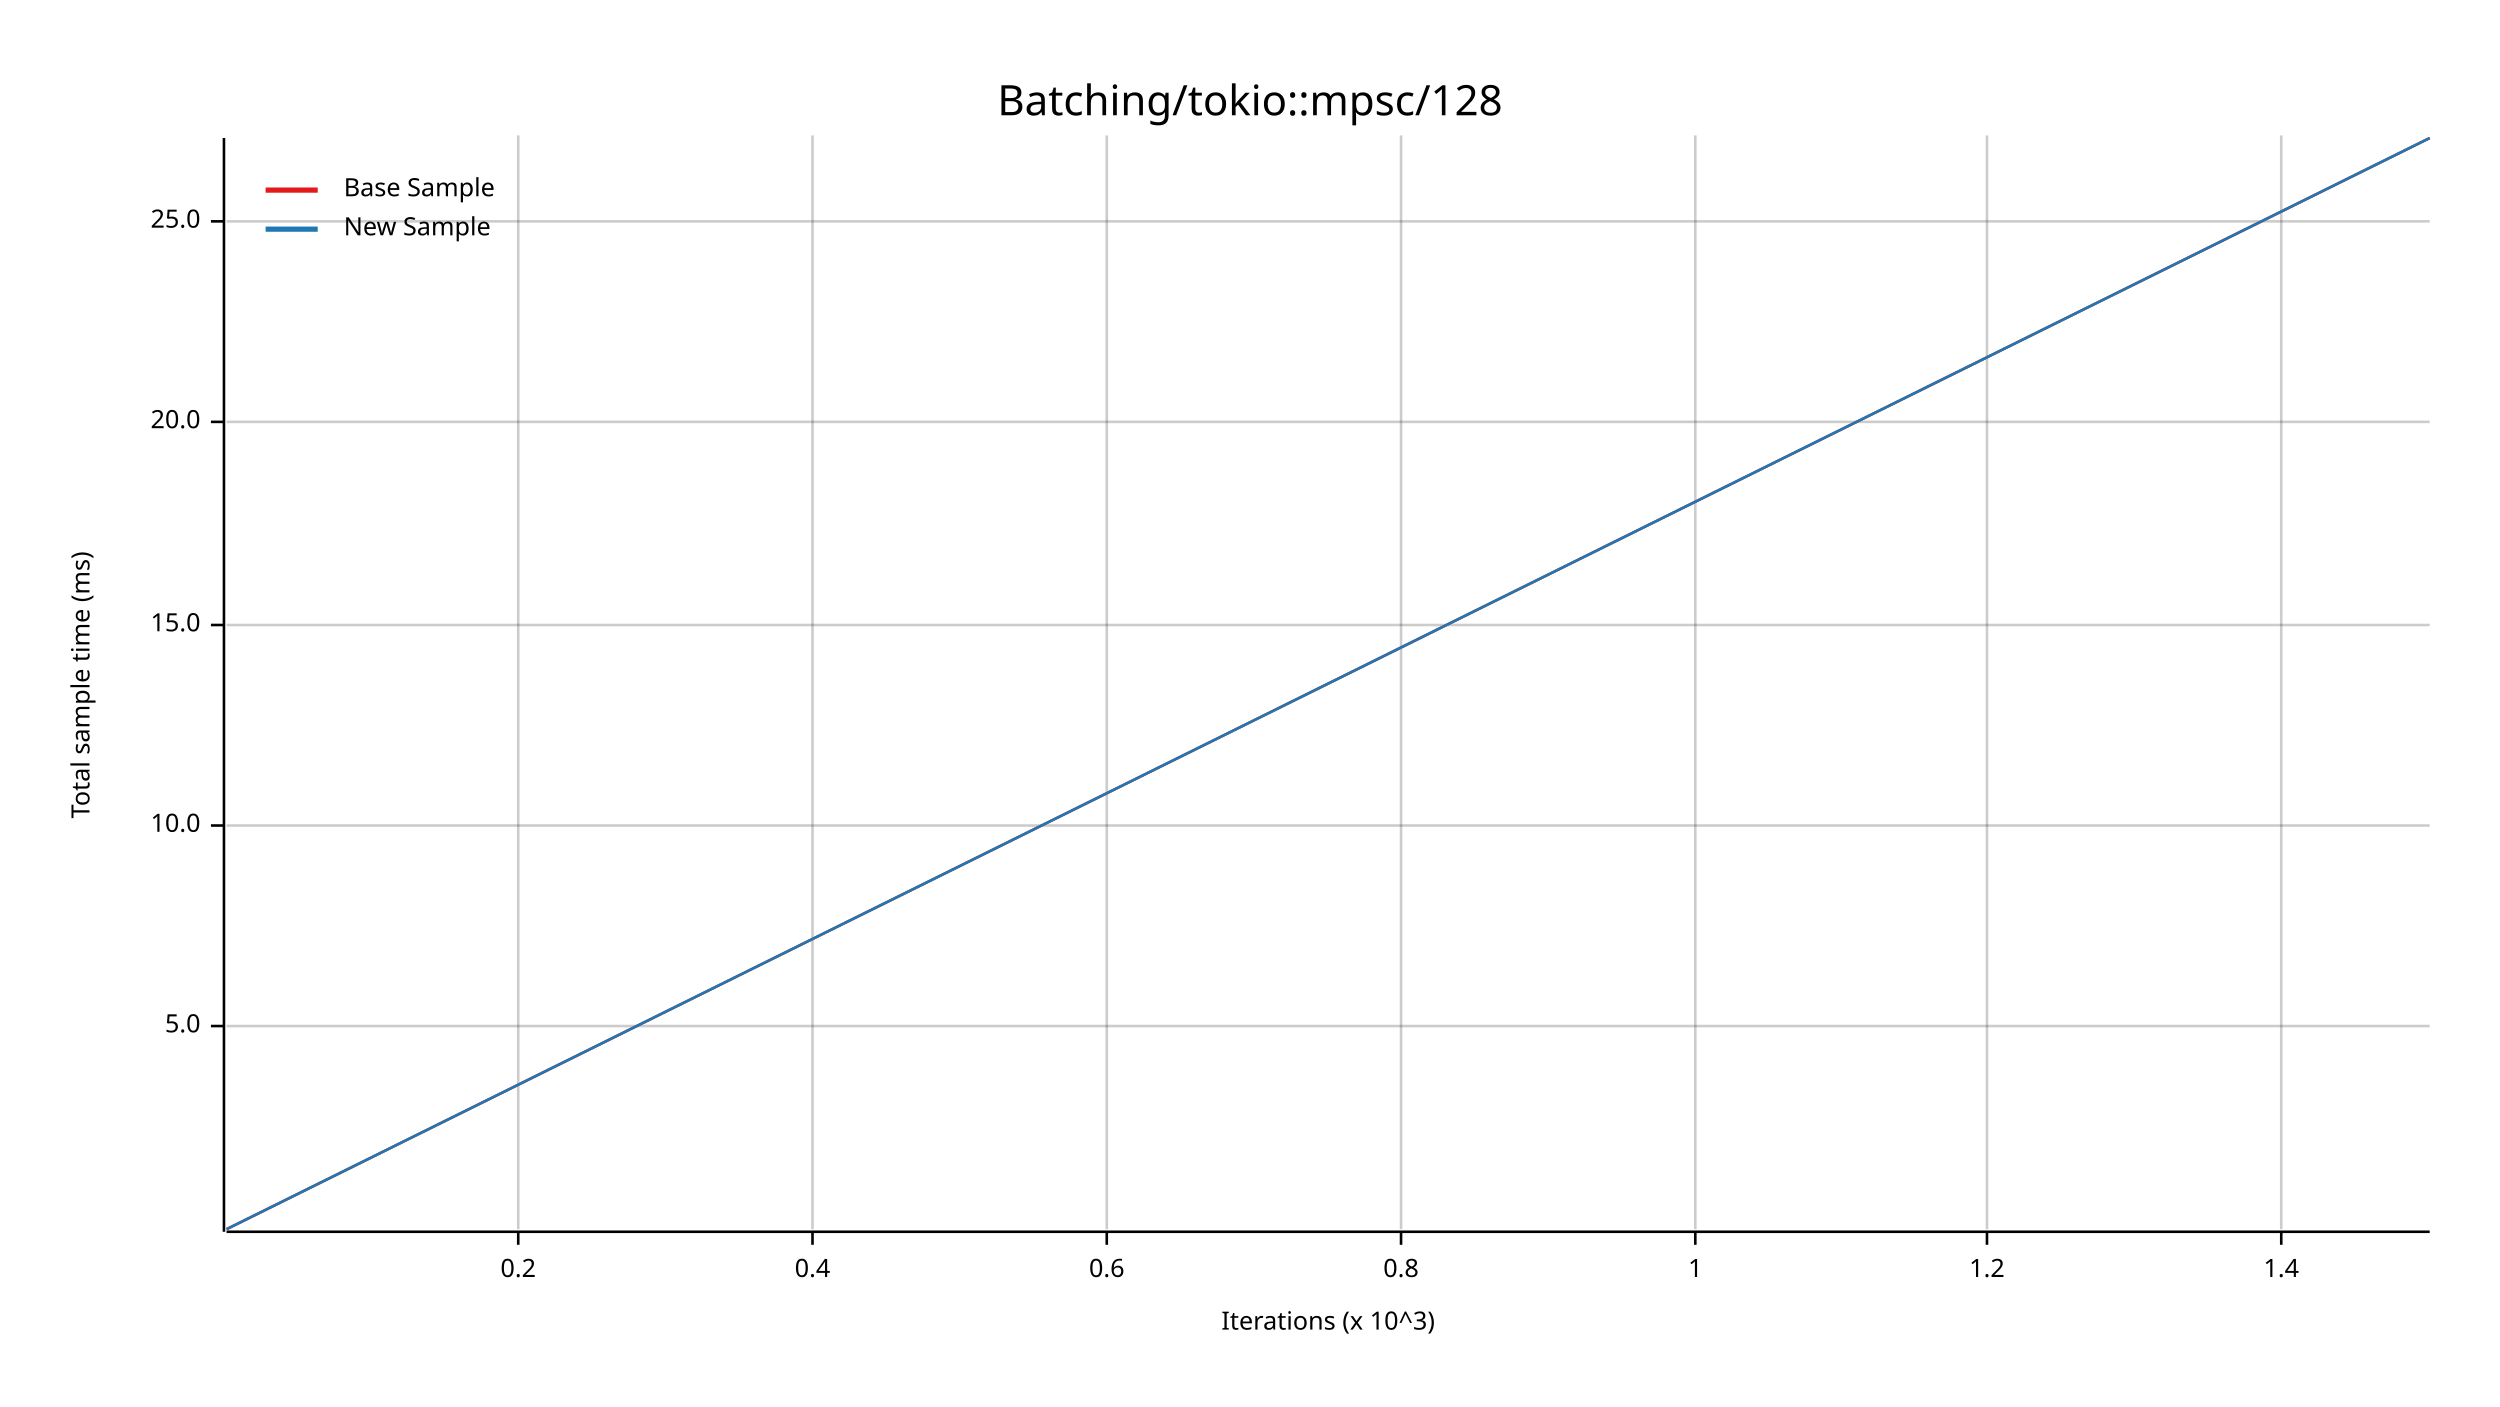
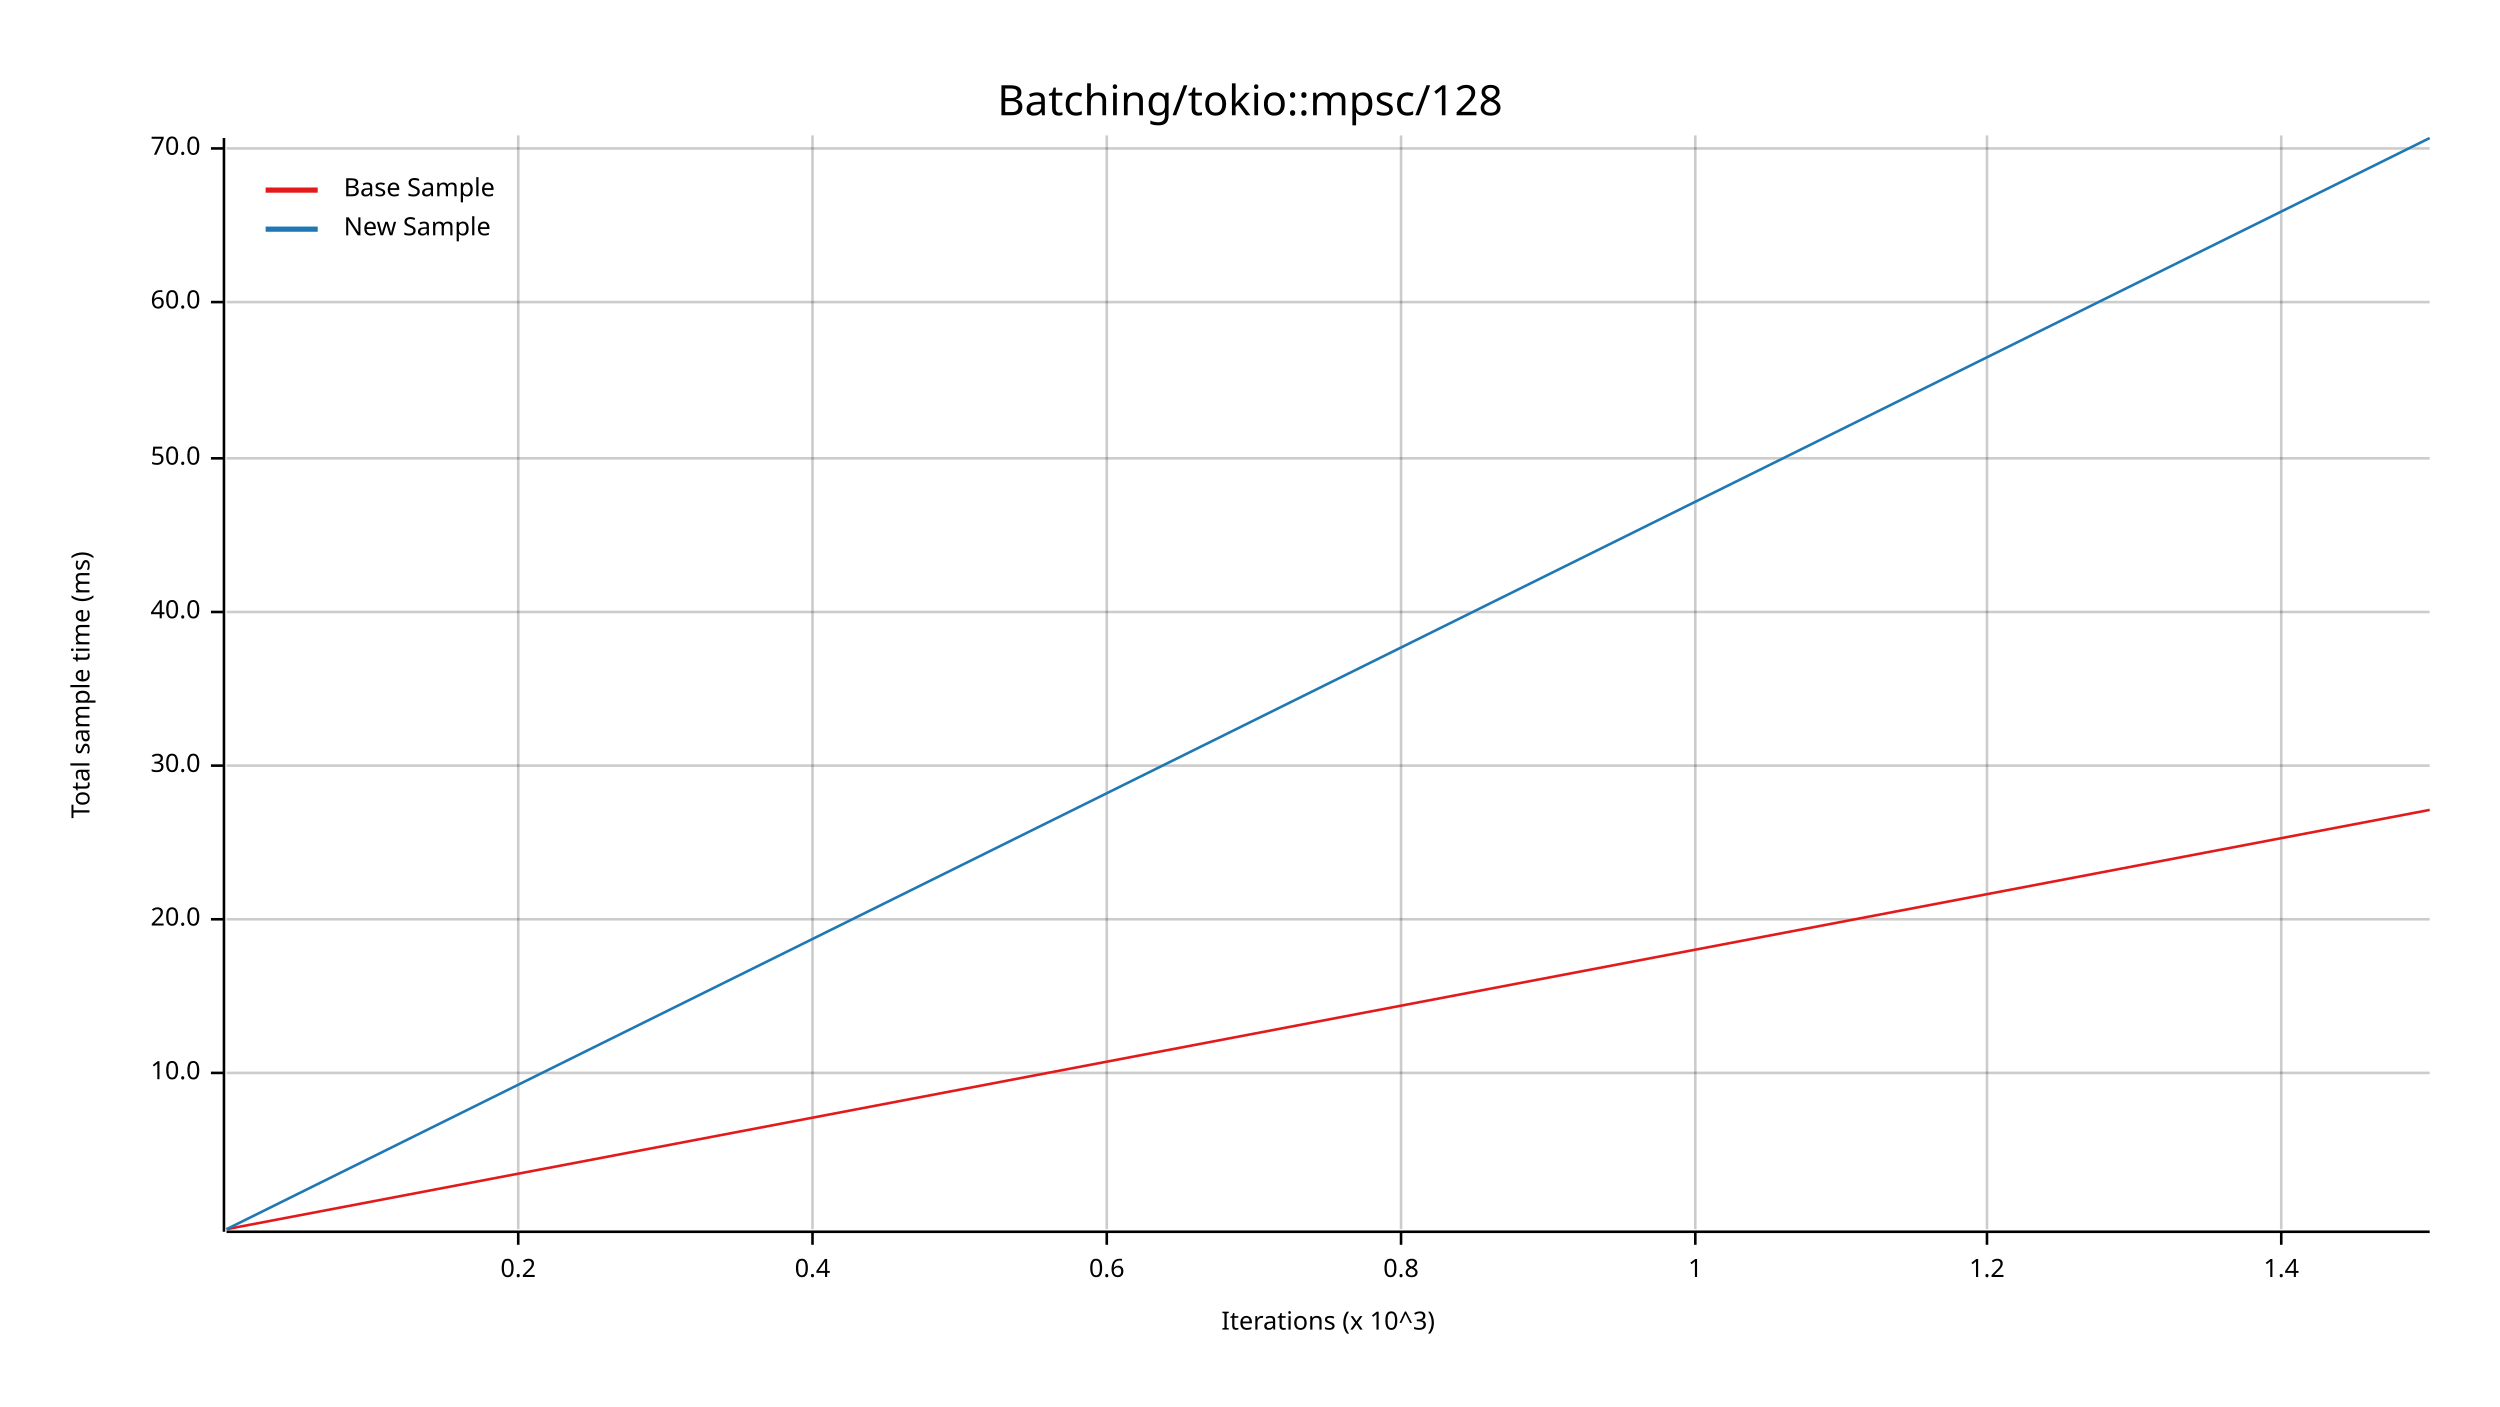
<svg xmlns="http://www.w3.org/2000/svg" width="960" height="540" viewBox="0 0 960 540">
  <text x="480" y="32" dy="0.76em" text-anchor="middle" font-family="sans-serif" font-size="16.129" opacity="1" fill="#000000">
Batching/tokio::mpsc/128
</text>
  <text x="27" y="263" dy="0.76em" text-anchor="middle" font-family="sans-serif" font-size="9.677" opacity="1" fill="#000000" transform="rotate(270, 27, 263)">
Total sample time (ms)
</text>
  <text x="510" y="513" dy="-0.5ex" text-anchor="middle" font-family="sans-serif" font-size="9.677" opacity="1" fill="#000000">
Iterations (x 10^3)
</text>
  <line opacity="0.2" stroke="#000000" stroke-width="1" x1="199" y1="472" x2="199" y2="52" />
  <line opacity="0.2" stroke="#000000" stroke-width="1" x1="312" y1="472" x2="312" y2="52" />
  <line opacity="0.2" stroke="#000000" stroke-width="1" x1="425" y1="472" x2="425" y2="52" />
  <line opacity="0.2" stroke="#000000" stroke-width="1" x1="538" y1="472" x2="538" y2="52" />
  <line opacity="0.2" stroke="#000000" stroke-width="1" x1="651" y1="472" x2="651" y2="52" />
  <line opacity="0.2" stroke="#000000" stroke-width="1" x1="763" y1="472" x2="763" y2="52" />
  <line opacity="0.2" stroke="#000000" stroke-width="1" x1="876" y1="472" x2="876" y2="52" />
-   <line opacity="0.2" stroke="#000000" stroke-width="1" x1="87" y1="394" x2="933" y2="394" />
-   <line opacity="0.2" stroke="#000000" stroke-width="1" x1="87" y1="317" x2="933" y2="317" />
-   <line opacity="0.2" stroke="#000000" stroke-width="1" x1="87" y1="240" x2="933" y2="240" />
-   <line opacity="0.2" stroke="#000000" stroke-width="1" x1="87" y1="162" x2="933" y2="162" />
-   <line opacity="0.2" stroke="#000000" stroke-width="1" x1="87" y1="85" x2="933" y2="85" />
+   <line opacity="0.2" stroke="#000000" stroke-width="1" x1="87" y1="412" x2="933" y2="412" />
+   <line opacity="0.2" stroke="#000000" stroke-width="1" x1="87" y1="353" x2="933" y2="353" />
+   <line opacity="0.2" stroke="#000000" stroke-width="1" x1="87" y1="294" x2="933" y2="294" />
+   <line opacity="0.2" stroke="#000000" stroke-width="1" x1="87" y1="235" x2="933" y2="235" />
+   <line opacity="0.2" stroke="#000000" stroke-width="1" x1="87" y1="176" x2="933" y2="176" />
+   <line opacity="0.2" stroke="#000000" stroke-width="1" x1="87" y1="116" x2="933" y2="116" />
+   <line opacity="0.2" stroke="#000000" stroke-width="1" x1="87" y1="57" x2="933" y2="57" />
  <polyline fill="none" opacity="1" stroke="#000000" stroke-width="1" points="86,53 86,473 " />
-   <text x="77" y="394" dy="0.5ex" text-anchor="end" font-family="sans-serif" font-size="9.677" opacity="1" fill="#000000">
- 5.0
- </text>
-   <polyline fill="none" opacity="1" stroke="#000000" stroke-width="1" points="81,394 86,394 " />
-   <text x="77" y="317" dy="0.5ex" text-anchor="end" font-family="sans-serif" font-size="9.677" opacity="1" fill="#000000">
+   <text x="77" y="412" dy="0.5ex" text-anchor="end" font-family="sans-serif" font-size="9.677" opacity="1" fill="#000000">
10.0
</text>
-   <polyline fill="none" opacity="1" stroke="#000000" stroke-width="1" points="81,317 86,317 " />
-   <text x="77" y="240" dy="0.5ex" text-anchor="end" font-family="sans-serif" font-size="9.677" opacity="1" fill="#000000">
- 15.0
- </text>
-   <polyline fill="none" opacity="1" stroke="#000000" stroke-width="1" points="81,240 86,240 " />
-   <text x="77" y="162" dy="0.5ex" text-anchor="end" font-family="sans-serif" font-size="9.677" opacity="1" fill="#000000">
+   <polyline fill="none" opacity="1" stroke="#000000" stroke-width="1" points="81,412 86,412 " />
+   <text x="77" y="353" dy="0.5ex" text-anchor="end" font-family="sans-serif" font-size="9.677" opacity="1" fill="#000000">
20.0
</text>
-   <polyline fill="none" opacity="1" stroke="#000000" stroke-width="1" points="81,162 86,162 " />
-   <text x="77" y="85" dy="0.5ex" text-anchor="end" font-family="sans-serif" font-size="9.677" opacity="1" fill="#000000">
- 25.0
+   <polyline fill="none" opacity="1" stroke="#000000" stroke-width="1" points="81,353 86,353 " />
+   <text x="77" y="294" dy="0.5ex" text-anchor="end" font-family="sans-serif" font-size="9.677" opacity="1" fill="#000000">
+ 30.0
</text>
-   <polyline fill="none" opacity="1" stroke="#000000" stroke-width="1" points="81,85 86,85 " />
+   <polyline fill="none" opacity="1" stroke="#000000" stroke-width="1" points="81,294 86,294 " />
+   <text x="77" y="235" dy="0.5ex" text-anchor="end" font-family="sans-serif" font-size="9.677" opacity="1" fill="#000000">
+ 40.0
+ </text>
+   <polyline fill="none" opacity="1" stroke="#000000" stroke-width="1" points="81,235 86,235 " />
+   <text x="77" y="176" dy="0.5ex" text-anchor="end" font-family="sans-serif" font-size="9.677" opacity="1" fill="#000000">
+ 50.0
+ </text>
+   <polyline fill="none" opacity="1" stroke="#000000" stroke-width="1" points="81,176 86,176 " />
+   <text x="77" y="116" dy="0.5ex" text-anchor="end" font-family="sans-serif" font-size="9.677" opacity="1" fill="#000000">
+ 60.0
+ </text>
+   <polyline fill="none" opacity="1" stroke="#000000" stroke-width="1" points="81,116 86,116 " />
+   <text x="77" y="57" dy="0.5ex" text-anchor="end" font-family="sans-serif" font-size="9.677" opacity="1" fill="#000000">
+ 70.0
+ </text>
+   <polyline fill="none" opacity="1" stroke="#000000" stroke-width="1" points="81,57 86,57 " />
  <polyline fill="none" opacity="1" stroke="#000000" stroke-width="1" points="87,473 933,473 " />
  <text x="199" y="483" dy="0.76em" text-anchor="middle" font-family="sans-serif" font-size="9.677" opacity="1" fill="#000000">
0.2
</text>
  <polyline fill="none" opacity="1" stroke="#000000" stroke-width="1" points="199,473 199,478 " />
  <text x="312" y="483" dy="0.76em" text-anchor="middle" font-family="sans-serif" font-size="9.677" opacity="1" fill="#000000">
0.4
</text>
  <polyline fill="none" opacity="1" stroke="#000000" stroke-width="1" points="312,473 312,478 " />
  <text x="425" y="483" dy="0.76em" text-anchor="middle" font-family="sans-serif" font-size="9.677" opacity="1" fill="#000000">
0.6
</text>
  <polyline fill="none" opacity="1" stroke="#000000" stroke-width="1" points="425,473 425,478 " />
  <text x="538" y="483" dy="0.76em" text-anchor="middle" font-family="sans-serif" font-size="9.677" opacity="1" fill="#000000">
0.8
</text>
  <polyline fill="none" opacity="1" stroke="#000000" stroke-width="1" points="538,473 538,478 " />
  <text x="651" y="483" dy="0.76em" text-anchor="middle" font-family="sans-serif" font-size="9.677" opacity="1" fill="#000000">
1
</text>
  <polyline fill="none" opacity="1" stroke="#000000" stroke-width="1" points="651,473 651,478 " />
  <text x="763" y="483" dy="0.76em" text-anchor="middle" font-family="sans-serif" font-size="9.677" opacity="1" fill="#000000">
1.2
</text>
  <polyline fill="none" opacity="1" stroke="#000000" stroke-width="1" points="763,473 763,478 " />
  <text x="876" y="483" dy="0.76em" text-anchor="middle" font-family="sans-serif" font-size="9.677" opacity="1" fill="#000000">
1.4
</text>
  <polyline fill="none" opacity="1" stroke="#000000" stroke-width="1" points="876,473 876,478 " />
-   <polyline fill="none" opacity="1" stroke="#E31A1C" stroke-width="1" points="87,472 933,53 " />
-   <polygon opacity="0.25" fill="#E31A1C" points="87,472 933,53 933,53 " />
+   <polyline fill="none" opacity="1" stroke="#E31A1C" stroke-width="1" points="87,472 933,311 " />
+   <polygon opacity="0.25" fill="#E31A1C" points="87,472 933,311 933,311 " />
  <polyline fill="none" opacity="1" stroke="#1F78B4" stroke-width="1" points="87,472 933,53 " />
  <polygon opacity="0.25" fill="#1F78B4" points="87,472 933,53 933,53 " />
  <text x="132" y="68" dy="0.76em" text-anchor="start" font-family="sans-serif" font-size="9.677" opacity="1" fill="#000000">
Base Sample
</text>
  <text x="132" y="83" dy="0.76em" text-anchor="start" font-family="sans-serif" font-size="9.677" opacity="1" fill="#000000">
New Sample
</text>
  <polyline fill="none" opacity="1" stroke="#E31A1C" stroke-width="2" points="102,73 122,73 " />
  <polyline fill="none" opacity="1" stroke="#1F78B4" stroke-width="2" points="102,88 122,88 " />
</svg>
